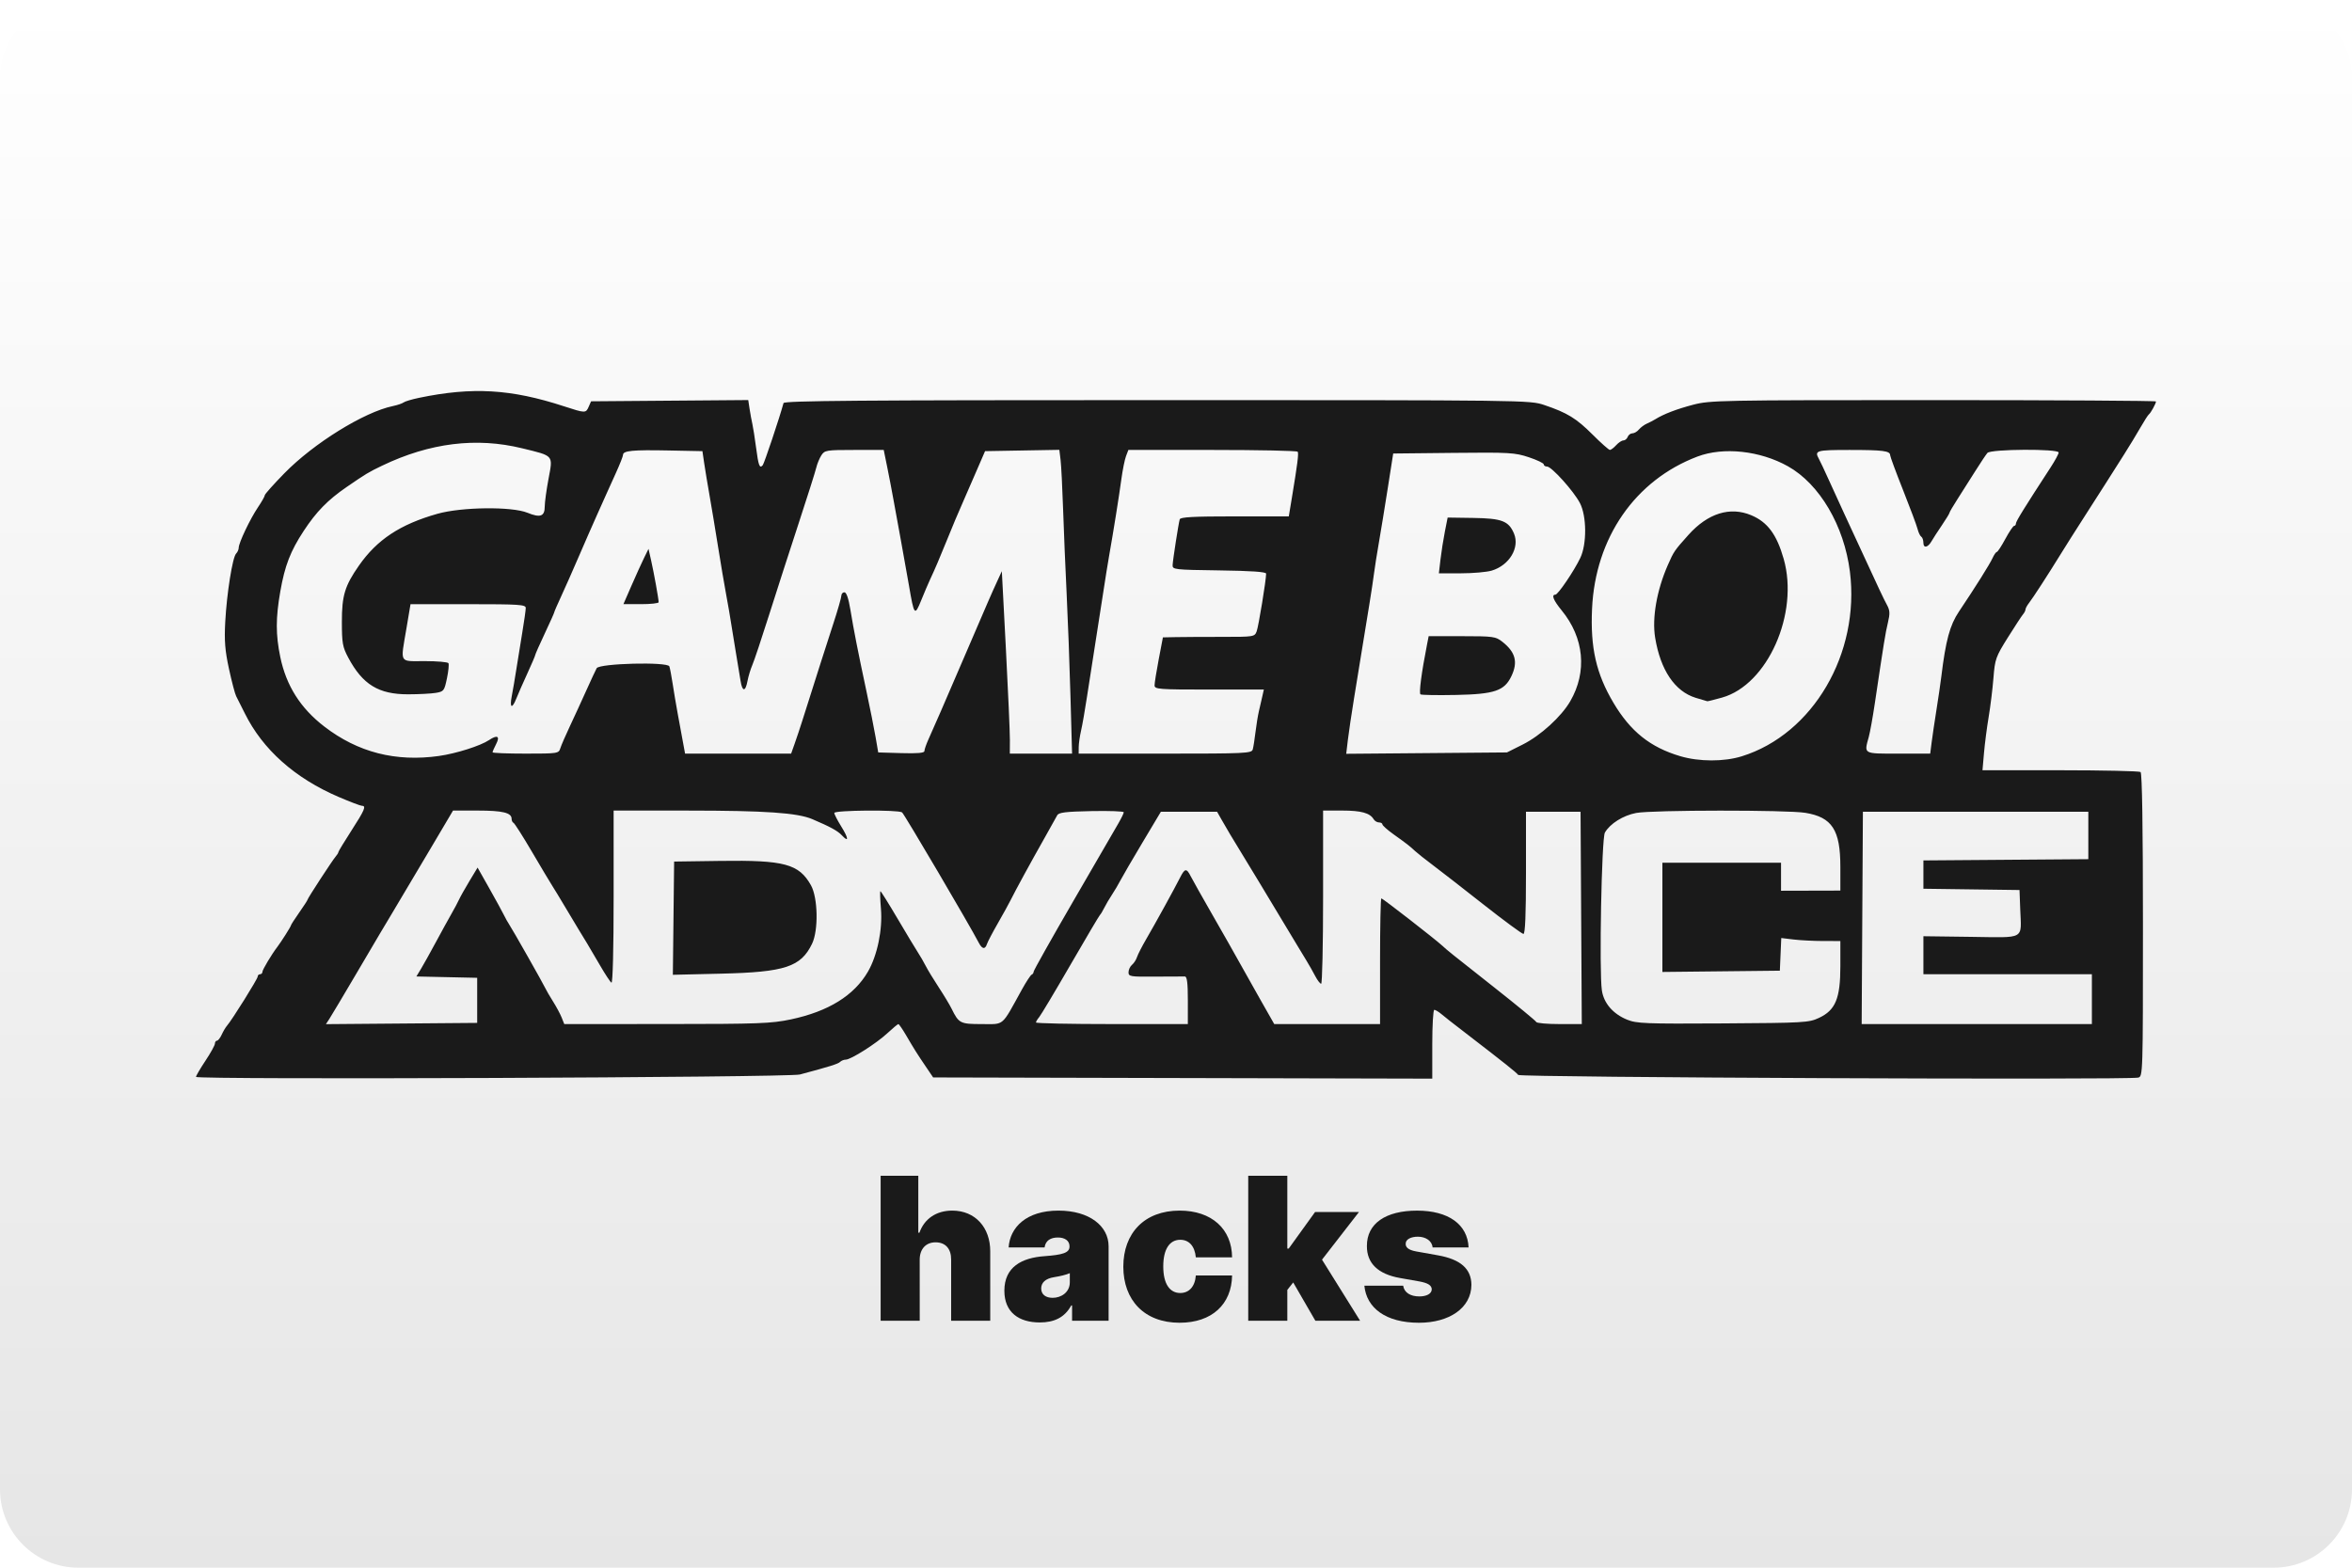
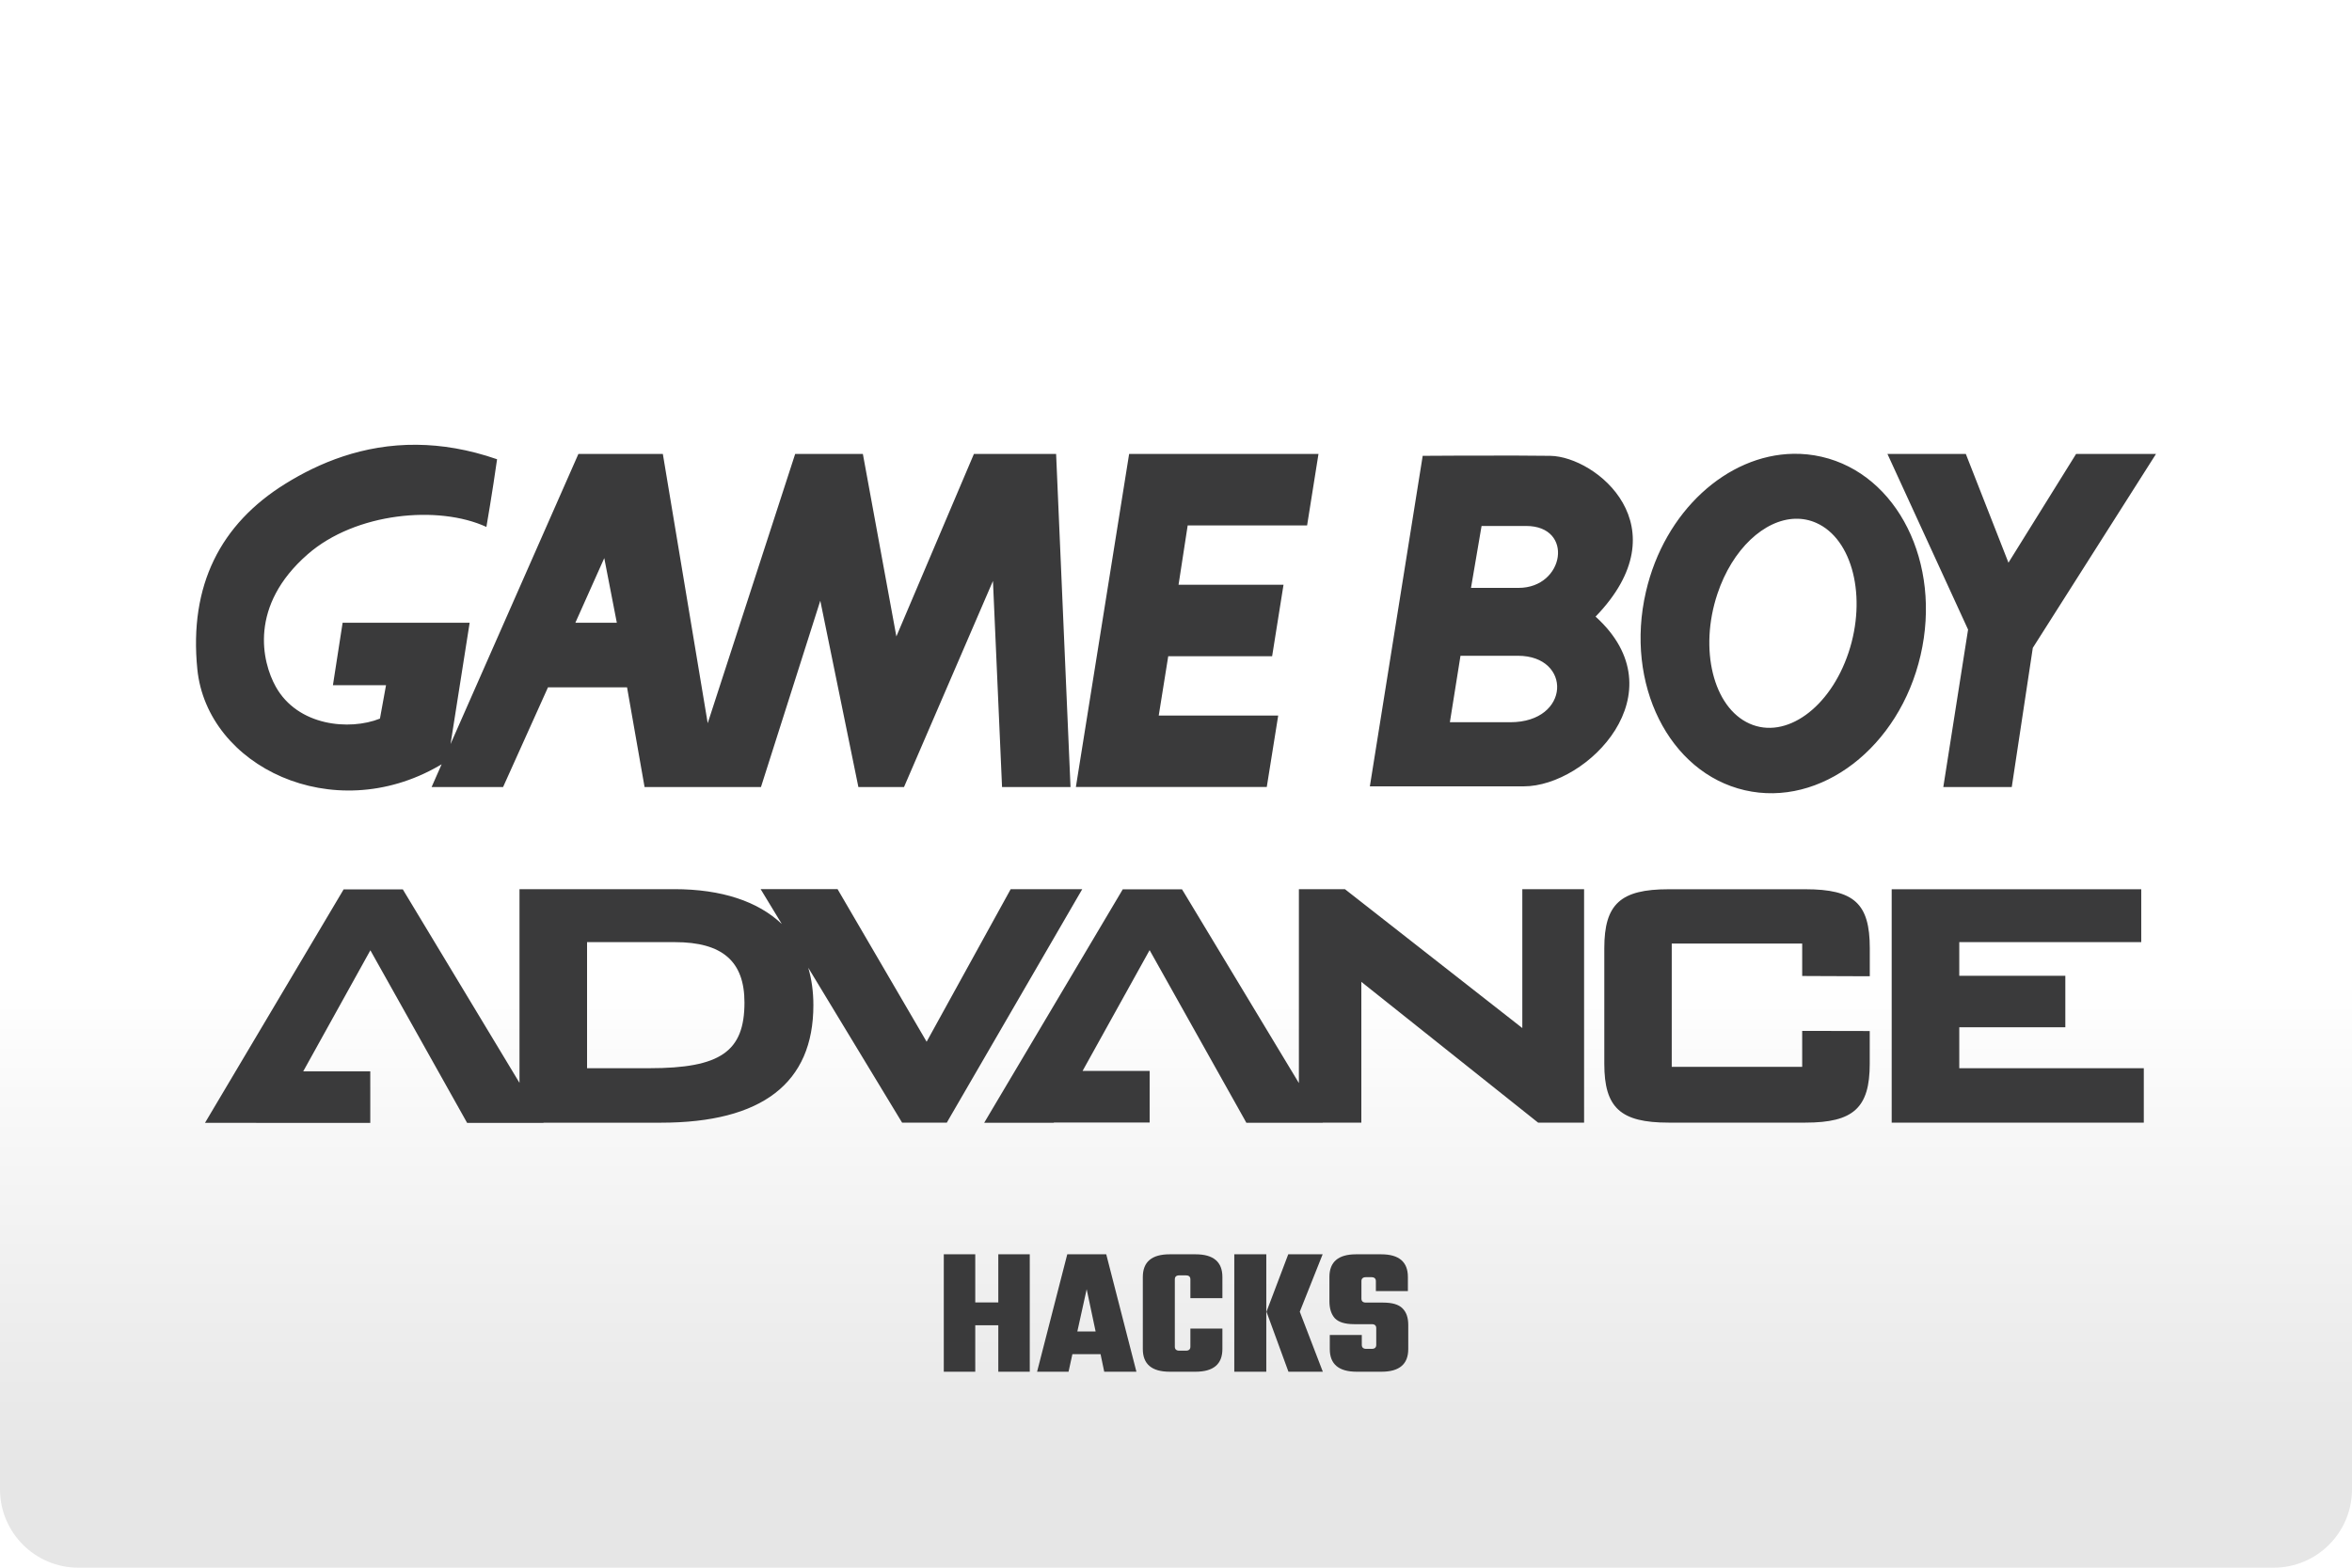
- <svg xmlns="http://www.w3.org/2000/svg" width="480" height="320" version="1.1" viewBox="0 0 480 320">
+ <svg xmlns="http://www.w3.org/2000/svg" width="480" height="320" version="1.1" viewBox="0 0 480 320" xml:space="preserve">
  <defs>
-     <linearGradient id="a" x1="81.598" x2="81.598" y2="84.667" gradientTransform="scale(3.7795)" gradientUnits="userSpaceOnUse">
+     <linearGradient id="a" x2="0" y1="200" y2="300" gradientUnits="userSpaceOnUse">
      <stop stop-color="#fff" offset="0" />
      <stop stop-color="#e6e6e6" offset="1" />
    </linearGradient>
  </defs>
-   <rect width="480" height="320" ry="16" fill="url(#a)" stroke-linecap="square" stroke-linejoin="round" stroke-width="2" style="paint-order:stroke fill markers" />
-   <path d="m39.999 219.82c0-0.217 0.866-1.697 1.923-3.29 1.058-1.592 1.929-3.168 1.937-3.501 0.008-0.333 0.197-0.605 0.42-0.605 0.224 0 0.658-0.553 0.966-1.229 0.308-0.676 0.791-1.493 1.074-1.816 1.023-1.169 6.27-9.566 6.27-10.034 0-0.264 0.218-0.48 0.484-0.48s0.484-0.223 0.484-0.495c0-0.423 1.87-3.552 3.033-5.074 0.792-1.037 2.778-4.171 2.778-4.385 0-0.124 0.763-1.311 1.695-2.637 0.932-1.326 1.695-2.503 1.695-2.615 0-0.266 5.111-8.104 5.781-8.866 0.283-0.322 0.515-0.705 0.515-0.852 0-0.147 1.199-2.125 2.663-4.396 2.707-4.196 3.074-5.063 2.142-5.063-0.287 0-2.411-0.809-4.721-1.797-8.948-3.829-15.525-9.687-19.186-17.089-0.724-1.465-1.515-3.038-1.756-3.496-0.242-0.458-0.9-2.96-1.464-5.56-0.814-3.755-0.971-5.725-0.765-9.579 0.312-5.835 1.487-13.227 2.219-13.959 0.291-0.291 0.529-0.826 0.529-1.19 0-0.991 2.327-5.884 3.922-8.25 0.773-1.145 1.405-2.261 1.405-2.479 0-0.218 1.798-2.234 3.995-4.48 6.012-6.144 16.265-12.494 22.155-13.72 0.932-0.194 1.913-0.526 2.179-0.738 0.266-0.212 1.683-0.635 3.148-0.939 10.867-2.26 18.766-1.801 29.54 1.715 4.419 1.442 4.495 1.444 5.091 0.085l0.478-1.09 32.074-0.255 0.278 1.822c0.153 1.002 0.405 2.367 0.56 3.033 0.156 0.666 0.495 2.826 0.754 4.8 0.495 3.77 0.725 4.383 1.366 3.642 0.307-0.355 3.453-9.759 4.242-12.68 0.13-0.481 15.786-0.605 76.222-0.605 75.643 0 76.074 0.004 79.037 1.003 4.693 1.581 6.532 2.708 9.873 6.048 1.715 1.715 3.298 3.118 3.518 3.118 0.22 0 0.795-0.436 1.277-0.969 0.482-0.533 1.146-0.969 1.476-0.969 0.33 0 0.725-0.327 0.878-0.726 0.153-0.4 0.586-0.726 0.961-0.726s0.972-0.35 1.327-0.777c0.355-0.427 1.089-0.972 1.633-1.21 0.544-0.238 1.315-0.637 1.715-0.887 1.693-1.06 4.344-2.077 7.718-2.962 3.448-0.904 5.545-0.944 49.032-0.944 24.986 0 45.43 0.123 45.43 0.274 0 0.414-1.067 2.356-1.446 2.632-0.183 0.133-0.954 1.332-1.713 2.663-0.759 1.332-2.281 3.838-3.381 5.569-1.101 1.731-2.749 4.326-3.663 5.768-0.914 1.441-2.969 4.653-4.567 7.137-1.598 2.485-3.668 5.754-4.6 7.265-2.703 4.381-5.727 9.049-6.527 10.075-0.406 0.52-0.737 1.129-0.737 1.352 0 0.223-0.226 0.669-0.501 0.991-0.276 0.322-1.674 2.458-3.108 4.746-2.462 3.931-2.624 4.387-2.929 8.232-0.177 2.239-0.616 5.814-0.974 7.945-0.358 2.131-0.789 5.454-0.957 7.385l-0.306 3.511 15.889 8e-3c8.739 4e-3 16.107 0.167 16.373 0.363 0.314 0.231 0.484 11.213 0.484 31.249 0 30.492-0.011 30.896-0.969 31.127-2.089 0.506-126.18-0.03-126.53-0.547-0.299-0.443-2.927-2.54-10.097-8.055-3.712-2.855-4.629-3.574-5.604-4.387-0.559-0.466-1.2-0.847-1.426-0.847s-0.41 3.161-0.41 7.024v7.024l-101.86-0.247-1.493-2.203c-1.833-2.704-2.317-3.474-4.023-6.392-0.739-1.265-1.453-2.297-1.586-2.294-0.133 3e-3 -1.146 0.845-2.251 1.871-2.258 2.097-7.442 5.386-8.491 5.386-0.378 0-0.894 0.207-1.147 0.459-0.414 0.413-2.099 0.941-8.208 2.573-2.33 0.622-123.24 1.102-123.24 0.489zm57.385-15.628v-4.6l-12.409-0.271 0.943-1.559c0.518-0.858 1.88-3.303 3.026-5.433s2.584-4.746 3.196-5.811c0.612-1.065 1.308-2.373 1.547-2.907 0.239-0.533 1.187-2.218 2.106-3.744l1.671-2.774 2.382 4.217c1.31 2.319 2.65 4.767 2.978 5.439s0.817 1.548 1.088 1.948c0.652 0.963 6.989 12.146 7.41 13.075 0.181 0.399 0.878 1.598 1.55 2.663 0.672 1.065 1.46 2.536 1.753 3.269l0.531 1.332 20.897-8e-3c18.798-7e-3 21.343-0.102 25.339-0.945 7.668-1.619 12.926-4.878 15.748-9.762 1.911-3.308 3.001-8.596 2.643-12.829-0.166-1.966-0.213-3.575-0.104-3.575 0.109 0 1.686 2.524 3.505 5.61 1.819 3.085 3.688 6.191 4.155 6.901 0.467 0.71 1.181 1.945 1.587 2.744 0.406 0.799 1.598 2.76 2.649 4.359 1.05 1.598 2.231 3.559 2.624 4.359 1.477 3.005 1.757 3.148 6.15 3.148 4.714 0 3.938 0.665 8.185-7.022 0.883-1.598 1.786-2.978 2.008-3.067 0.222-0.089 0.403-0.362 0.403-0.608 0-0.246 3.633-6.71 8.073-14.366 4.44-7.656 8.578-14.792 9.195-15.857 0.617-1.065 1.125-2.107 1.128-2.314 3e-3 -0.207-2.967-0.316-6.601-0.242-5.285 0.108-6.682 0.28-6.983 0.861-0.207 0.4-1.372 2.485-2.589 4.634-2.73 4.82-5.898 10.622-6.856 12.557-0.396 0.799-1.596 2.978-2.667 4.843-1.071 1.864-2.071 3.771-2.223 4.237-0.375 1.153-0.984 1.064-1.663-0.242-1.873-3.607-15.243-26.333-15.665-26.627-0.8-0.558-13.828-0.449-13.828 0.115 0 0.267 0.641 1.515 1.424 2.773 1.51 2.426 1.569 3.346 0.115 1.791-0.854-0.913-2.36-1.737-6.025-3.297-3.046-1.296-9.569-1.745-25.417-1.749l-15.133-4e-3v17.704c0 10.638-0.178 17.594-0.445 17.429-0.245-0.151-1.28-1.718-2.3-3.482-1.02-1.764-2.237-3.832-2.703-4.596-0.466-0.764-1.229-2.014-1.695-2.778-0.466-0.764-1.719-2.855-2.784-4.647-1.065-1.792-2.264-3.764-2.663-4.381-0.4-0.618-2.24-3.702-4.091-6.854-1.85-3.152-3.539-5.803-3.753-5.892-0.214-0.089-0.389-0.462-0.389-0.83 0-1.229-1.832-1.672-6.913-1.672h-5.039l-4.369 7.385c-4.322 7.304-6.367 10.746-8.013 13.482-1.848 3.072-2.719 4.544-7.336 12.39-2.636 4.481-5.115 8.64-5.508 9.244l-0.715 1.097 30.871-0.256zm40.063-16.772 0.13-11.557 9.443-0.133c13.057-0.185 16.024 0.613 18.478 4.968 1.427 2.533 1.557 9.187 0.232 11.935-2.285 4.741-5.521 5.805-18.598 6.113l-9.815 0.231zm104.97 16.772c0-3.537-0.163-4.85-0.605-4.87-0.333-0.015-3.057-3e-3 -6.053 0.026-5.078 0.05-5.448-0.011-5.448-0.882 0-0.514 0.318-1.199 0.708-1.522 0.389-0.323 0.849-1.033 1.022-1.577 0.173-0.544 1.028-2.213 1.901-3.709 1.832-3.14 5.731-10.224 6.892-12.526 0.969-1.919 1.319-1.958 2.185-0.242 0.37 0.732 2.424 4.383 4.565 8.111 2.141 3.729 4.49 7.869 5.221 9.201 0.731 1.332 2.659 4.764 4.286 7.627l2.958 5.206h21.594v-12.833c0-7.058 0.118-12.833 0.261-12.833 0.268 0 10.941 8.293 12.427 9.656 1.181 1.083 1.343 1.213 10.615 8.527 4.629 3.651 8.488 6.828 8.577 7.061 0.089 0.232 2.216 0.423 4.727 0.423h4.565l-0.252-43.34h-11.138v12.47c0 8.545-0.163 12.47-0.519 12.47-0.285-1.1e-4 -3.99-2.732-8.233-6.071-4.242-3.339-8.912-6.969-10.377-8.067s-3.034-2.343-3.488-2.767c-1.108-1.036-1.687-1.486-4.382-3.409-1.265-0.903-2.3-1.823-2.3-2.044 0-0.221-0.316-0.402-0.702-0.402s-0.877-0.295-1.09-0.656c-0.751-1.272-2.544-1.766-6.409-1.766h-3.906v17.675c0 9.722-0.178 17.675-0.395 17.675s-0.764-0.708-1.215-1.574c-0.451-0.866-1.254-2.282-1.785-3.148s-1.345-2.211-1.811-2.989-2.264-3.764-3.995-6.634c-1.731-2.871-3.479-5.775-3.885-6.454s-1.713-2.831-2.906-4.782c-2.774-4.537-3.656-6.014-4.752-7.954l-0.889-1.574h-11.472l-3.761 6.295c-2.068 3.462-4.099 6.949-4.512 7.748-0.413 0.799-1.185 2.107-1.716 2.905s-1.235 1.998-1.565 2.663c-0.33 0.666-0.724 1.32-0.876 1.453-0.151 0.133-2.859 4.709-6.017 10.17-3.158 5.46-6.035 10.271-6.393 10.692-0.358 0.421-0.651 0.911-0.651 1.09 0 0.179 6.973 0.325 15.496 0.325h15.496zm128.81 3.58c3.365-1.576 4.357-3.974 4.357-10.534v-5.153l-3.511-4e-3c-1.931-2e-3 -4.644-0.14-6.03-0.307l-2.519-0.302-0.145 3.333-0.145 3.334-23.971 0.259v-22.293h24.213v5.714l12.107-0.03v-4.867c0-7.515-1.687-10.112-7.147-11.007-3.721-0.609-31.27-0.589-34.511 0.026-2.678 0.508-5.353 2.186-6.398 4.012-0.673 1.177-1.19 28.343-0.613 32.214 0.388 2.604 2.261 4.783 5.124 5.96 1.951 0.802 3.687 0.871 19.574 0.774 16.6-0.101 17.538-0.155 19.613-1.127zm55.688-3.822v-5.085h-34.382v-7.76l9.707 0.127c11.249 0.147 10.286 0.692 10.049-5.686l-0.144-3.873-19.613-0.262v-5.779l33.656-0.255v-9.685h-46.004l-0.252 43.34h46.983zm-71.429-49.58c14.51-4.522 24.147-20.998 22.045-37.693-1.18-9.375-6.192-17.891-12.656-21.504-5.703-3.188-13.16-3.987-18.458-1.98-12.712 4.816-20.851 16.577-21.509 31.08-0.361 7.957 0.844 13.247 4.374 19.194 3.466 5.839 7.505 9.069 13.613 10.884 3.865 1.148 8.943 1.156 12.591 0.019zm-9.443-11.936c-4.245-1.314-7.176-5.667-8.258-12.266-0.659-4.021 0.333-9.701 2.592-14.837 1.23-2.797 1.317-2.924 4.203-6.148 3.956-4.419 8.505-5.837 12.842-4.002 3.303 1.397 5.169 3.912 6.59 8.879 3.187 11.145-3.281 25.724-12.571 28.33-1.539 0.432-2.893 0.77-3.009 0.752-0.116-0.019-1.191-0.337-2.389-0.708zm-256.42 11.869c3.458-0.486 8.437-2.065 10.156-3.22 1.707-1.148 2.312-0.826 1.478 0.786-0.406 0.786-0.739 1.548-0.739 1.695 0 0.146 3.036 0.266 6.747 0.266 6.573 0 6.756-0.026 7.087-1.09 0.187-0.599 1.06-2.615 1.939-4.479 0.879-1.864 2.381-5.133 3.338-7.264 0.957-2.131 1.92-4.201 2.141-4.6 0.548-0.993 14.473-1.346 14.832-0.376 0.126 0.34 0.428 1.926 0.671 3.524 0.243 1.598 0.702 4.322 1.021 6.053 0.319 1.731 0.79 4.292 1.048 5.69l0.469 2.542h21.643l0.73-2.058c0.401-1.132 1.074-3.148 1.496-4.479 3.219-10.177 4.983-15.7 6.391-20.01 0.898-2.749 1.633-5.309 1.633-5.69s0.283-0.692 0.63-0.692c0.406 0 0.836 1.248 1.208 3.511 0.711 4.318 1.517 8.418 3.261 16.586 0.739 3.462 1.588 7.712 1.885 9.443l0.541 3.148 4.712 0.139c3.273 0.096 4.712-0.03 4.712-0.411 0-0.302 0.356-1.345 0.791-2.318 1.796-4.017 2.717-6.137 7.188-16.538 5.424-12.621 5.646-13.13 6.889-15.835l0.935-2.034 0.828 15.835c0.456 8.71 0.822 17.088 0.815 18.62l-0.013 2.784h12.704l-0.328-11.743c-0.18-6.459-0.532-15.884-0.783-20.944-0.25-5.06-0.574-12.797-0.72-17.191-0.146-4.395-0.378-8.922-0.516-10.061l-0.251-2.07-15.158 0.267-1.784 4.116c-0.981 2.264-2.119 4.879-2.528 5.811-1.374 3.127-2.191 5.065-3.47 8.232-1.462 3.62-2.448 5.926-3.417 7.99-0.375 0.799-1.198 2.73-1.829 4.29-1.332 3.293-1.452 3.149-2.504-3.018-0.392-2.298-1.137-6.466-1.655-9.263s-1.194-6.501-1.503-8.232c-0.308-1.731-0.883-4.727-1.276-6.659l-0.716-3.511h-6.009c-5.7 0-6.045 0.056-6.714 1.09-0.388 0.599-0.859 1.743-1.048 2.542-0.189 0.799-1.81 5.92-3.603 11.38-1.793 5.46-4.5 13.85-6.017 18.644-1.517 4.794-3.057 9.403-3.421 10.242-0.364 0.839-0.81 2.31-0.99 3.269-0.424 2.259-1.07 2.226-1.423-0.072-0.153-0.999-0.594-3.668-0.979-5.932-0.385-2.264-0.829-4.988-0.985-6.053-0.157-1.065-0.591-3.571-0.964-5.569-0.374-1.998-1.13-6.465-1.68-9.927-0.551-3.462-1.329-8.148-1.729-10.411-0.4-2.264-0.888-5.206-1.083-6.537l-0.356-2.421-7.011-0.139c-7.247-0.144-9.19 0.046-9.19 0.895 0 0.273-0.665 1.957-1.478 3.744s-1.671 3.684-1.906 4.217c-0.235 0.533-1.114 2.494-1.952 4.359-0.838 1.865-2.509 5.678-3.712 8.474-1.203 2.796-2.819 6.447-3.591 8.113-0.772 1.665-1.403 3.123-1.403 3.24 0 0.117-0.872 2.064-1.937 4.327-1.065 2.263-1.937 4.233-1.937 4.376s-0.728 1.846-1.617 3.783c-0.889 1.937-1.896 4.23-2.238 5.096-0.88 2.229-1.417 1.952-0.937-0.484 0.223-1.132 0.641-3.583 0.929-5.448 0.288-1.864 0.839-5.273 1.224-7.575s0.7-4.536 0.7-4.964c0-0.693-1.282-0.778-11.758-0.778h-11.758l-0.836 4.964c-1.228 7.288-1.582 6.659 3.742 6.659 2.515 0 4.689 0.189 4.831 0.419 0.142 0.231 6e-3 1.625-0.303 3.099-0.536 2.555-0.642 2.693-2.288 2.966-0.949 0.157-3.483 0.288-5.63 0.291-6.037 8e-3 -9.292-1.988-12.229-7.501-1.149-2.156-1.291-2.952-1.295-7.276-6e-3 -5.378 0.594-7.359 3.475-11.49 3.703-5.309 8.413-8.421 16.002-10.574 4.965-1.408 15.202-1.526 18.411-0.212 2.598 1.064 3.512 0.734 3.512-1.267 0-0.853 0.347-3.401 0.77-5.662 0.92-4.912 1.16-4.634-5.371-6.234-9.356-2.292-18.86-1.115-28.571 3.537-2.774 1.329-3.289 1.639-7.282 4.383-3.824 2.628-6.159 5.018-8.736 8.943-2.714 4.132-3.855 7.086-4.779 12.371-0.947 5.415-0.947 8.798-0.001 13.373 1.21 5.849 4.122 10.447 8.989 14.192 6.855 5.275 14.559 7.248 23.433 6.001zm39.239-34.734c0.899-2.064 2.051-4.603 2.56-5.643l0.927-1.89 0.536 2.374c0.576 2.55 1.533 7.868 1.533 8.516 0 0.217-1.618 0.395-3.595 0.395h-3.595zm126.8 33.414c0.132-0.466 0.382-2.046 0.556-3.511s0.494-3.426 0.713-4.359c0.218-0.932 0.532-2.294 0.697-3.027l0.3-1.332h-11.147c-10.291 0-11.148-0.065-11.155-0.847-4e-3 -0.466 0.377-2.863 0.847-5.326l0.855-4.478 2.663-0.053c1.465-0.03 5.673-0.051 9.352-0.05 6.56 4e-3 6.697-0.019 7.118-1.124 0.384-1.009 1.931-10.45 1.931-11.781 0-0.365-3.008-0.574-9.564-0.664-9.216-0.127-9.563-0.167-9.517-1.1 0.053-1.087 1.187-8.384 1.448-9.322 0.129-0.462 2.791-0.605 11.215-0.605h11.046l0.661-3.995c1.113-6.728 1.377-8.822 1.158-9.201-0.116-0.2-7.939-0.363-17.385-0.363h-17.175l-0.482 1.268c-0.265 0.698-0.693 2.822-0.95 4.721-0.479 3.537-1.574 10.388-2.486 15.56-0.282 1.598-0.808 4.867-1.169 7.264-0.361 2.397-1.107 7.191-1.659 10.654-0.551 3.462-1.323 8.424-1.716 11.025-0.392 2.601-0.926 5.652-1.187 6.78-0.26 1.128-0.478 2.65-0.485 3.382l-0.012 1.332h17.643c16.389 0 17.66-0.06 17.883-0.847zm55.094-1.007c3.648-1.831 7.877-5.684 9.705-8.84 3.491-6.029 2.836-12.94-1.757-18.546-1.685-2.057-2.144-3.205-1.279-3.205 0.533 0 3.815-4.843 5.087-7.506 1.351-2.83 1.312-8.534-0.078-11.195-1.28-2.45-5.779-7.449-6.705-7.449-0.373 0-0.678-0.2-0.678-0.445 0-0.245-1.375-0.902-3.055-1.461-2.831-0.942-3.954-1.007-15.362-0.887l-12.307 0.13-1.099 7.022c-0.605 3.862-1.423 8.874-1.819 11.138-0.396 2.264-0.843 5.097-0.994 6.295-0.151 1.199-0.577 4.032-0.948 6.295-0.37 2.264-1.01 6.186-1.422 8.717-0.412 2.53-1.175 7.215-1.695 10.411-0.521 3.196-1.096 7.073-1.279 8.614l-0.332 2.803 32.804-0.279zm-20.856-10.238c-0.351-0.221 0.191-4.373 1.331-10.184l0.332-1.695h6.793c6.383 0 6.88 0.068 8.233 1.13 2.698 2.118 3.235 4.149 1.859 7.033-1.426 2.989-3.438 3.674-11.277 3.832-3.776 0.077-7.048 0.023-7.271-0.117zm4.073-27.516c0.179-1.542 0.582-4.103 0.895-5.69l0.57-2.886 5.223 0.076c5.846 0.086 7.237 0.619 8.318 3.19 1.211 2.88-0.955 6.485-4.541 7.56-1.016 0.305-3.86 0.554-6.319 0.554h-4.471zm100.24 37.308c0.16-1.265 0.604-4.261 0.986-6.659 0.382-2.397 0.827-5.448 0.99-6.78 0.897-7.362 1.746-10.496 3.584-13.234 3.349-4.988 6.298-9.684 6.873-10.946 0.311-0.684 0.703-1.243 0.869-1.243 0.166 0 0.949-1.198 1.738-2.662 0.79-1.464 1.599-2.663 1.799-2.663 0.2-9.4e-4 0.363-0.221 0.363-0.49 0-0.435 1.742-3.252 7.086-11.458 0.897-1.377 1.63-2.739 1.63-3.027 0-0.79-13.841-0.712-14.534 0.082-0.291 0.333-1.418 2.022-2.505 3.753s-2.71 4.288-3.607 5.683c-0.897 1.394-1.63 2.649-1.63 2.789 0 0.14-0.708 1.298-1.574 2.574-0.866 1.276-1.807 2.731-2.093 3.235-0.736 1.298-1.66 1.474-1.66 0.316 0-0.539-0.194-1.1-0.431-1.246-0.237-0.146-0.581-0.864-0.764-1.594-0.183-0.73-1.515-4.301-2.959-7.934-1.444-3.633-2.626-6.828-2.626-7.099 0-0.892-1.449-1.081-8.272-1.081-6.83 0-7.223 0.114-6.272 1.823 0.258 0.463 1.154 2.366 1.993 4.231 0.839 1.864 2.284 5.024 3.211 7.022 0.927 1.998 2.239 4.831 2.913 6.295 4.247 9.216 5.103 11.034 5.769 12.253 0.612 1.119 0.646 1.756 0.196 3.632-0.514 2.142-0.808 3.96-2.683 16.561-0.416 2.797-0.967 5.847-1.225 6.78-0.972 3.517-1.198 3.39 6.034 3.39h6.508z" fill="#1a1a1a" stroke-width=".484" />
-   <g transform="matrix(3.8449 0 0 3.8449 -10.246 -4.5683)" fill="#1a1a1a" stroke-width=".265" aria-label="hacks">
-     <path d="m51.481 68.059c0.004-0.571 0.334-0.917 0.842-0.917 0.53 0 0.831 0.346 0.827 0.917v3.247h2.075v-3.683c0.004-1.263-0.793-2.165-2.014-2.165-0.853 0-1.484 0.436-1.744 1.173h-0.06v-3.022h-1.999v7.697h2.075z" />
-     <path d="m57.855 71.396c0.752 0 1.319-0.256 1.669-0.902h0.045v0.812h1.939v-3.954c0-1.067-1.011-1.894-2.661-1.894-1.725 0-2.574 0.902-2.646 1.954h1.909c0.049-0.357 0.312-0.526 0.707-0.526 0.361 0 0.616 0.165 0.616 0.466v0.015c0 0.334-0.368 0.44-1.338 0.511-1.191 0.086-2.12 0.568-2.12 1.834 0 1.15 0.774 1.684 1.879 1.684zm0.676-1.308c-0.353 0-0.601-0.173-0.601-0.496 0-0.297 0.21-0.526 0.692-0.601 0.331-0.053 0.609-0.12 0.827-0.21v0.481c0 0.526-0.447 0.827-0.917 0.827z" />
-     <path d="m65.281 71.411c1.71 0 2.759-0.981 2.781-2.51h-1.924c-0.045 0.605-0.372 0.932-0.827 0.932-0.545 0-0.902-0.466-0.902-1.413s0.357-1.413 0.902-1.413c0.459 0 0.77 0.327 0.827 0.932h1.924c-0.011-1.503-1.082-2.481-2.781-2.481-1.879 0-2.992 1.203-2.992 2.977 0 1.774 1.112 2.977 2.992 2.977z" />
-     <path d="m68.919 71.306h2.075v-1.639l0.312-0.395 1.176 2.033h2.375l-2.022-3.243 1.962-2.529h-2.33l-1.398 1.939h-0.075v-3.864h-2.075z" />
-     <path d="m80.615 67.413c-0.053-1.221-1.067-1.954-2.736-1.954-1.65 0-2.668 0.676-2.661 1.879-0.007 0.909 0.583 1.492 1.759 1.699l1.022 0.18c0.451 0.083 0.654 0.203 0.661 0.421-0.007 0.241-0.282 0.376-0.661 0.376-0.47 0-0.801-0.203-0.857-0.571h-2.059c0.113 1.184 1.135 1.969 2.901 1.969 1.597 0 2.774-0.778 2.781-2.014-0.007-0.853-0.579-1.349-1.759-1.563l-1.173-0.21c-0.44-0.079-0.564-0.237-0.556-0.406-0.007-0.241 0.289-0.376 0.646-0.376 0.41 0 0.752 0.218 0.782 0.571z" />
-   </g>
-   <style type="text/css">.st0{fill:#FC0C18;}
- 	.st1{fill:#FC0C18;}</style>
-   <style type="text/css">.st0{fill:#FC0C18;}
- 	.st1{fill:#FC0C18;}</style>
-   <style type="text/css">.st0{fill:#FC0C18;}
- 	.st1{fill:#FC0C18;}</style>
+   <rect width="480" height="320" ry="16" fill="url(#a)" />
+   <path d="m85.074 90.787c-11.073-0.106-20.068 3.764-26.787 7.926-13.316 8.242-19.724 20.798-18.016 37.875 1.98 19.818 27.631 32.289 49.355 19.713 0.198-0.115 0.356-0.208 0.502-0.291l-2.043 4.637h14.588l9.158-20.34h16.139l3.574 20.34h23.756l12.107-38.031 7.773 38.031h9.314l18.15-42.064 1.855 42.064h13.973l-2.939-67.986h-16.775l-15.826 37.248-6.836-37.248h-13.816l-17.848 54.961-9.158-54.961h-17.234l-26.09 59.213 3.897-24.756h-25.924l-1.978 12.742h10.836l-1.24 6.824c-6.21 2.48-16.764 1.543-21.266-6.521-2.845-5.116-5.491-16.536 6.512-27.018 9.773-8.544 26.705-10.087 36.479-5.586 0 0 1.24-7.148 2.178-13.816-5.874-2.038-11.336-2.907-16.369-2.955zm280.9 1.844c-13.507 0.224-26.282 11.725-30.074 28.172-4.345 18.797 4.699 36.926 20.172 40.5 15.473 3.574 31.55-8.754 35.885-27.561 4.345-18.776-4.689-36.926-20.172-40.5-1.935-0.447-3.881-0.643-5.811-0.611zm-135.54 0.029-10.867 67.986h38.957l2.334-14.588h-24.381l1.938-12.107h21.203l2.324-14.586h-21.422l1.865-12.119h24.371l2.322-14.586h-38.645zm154.76 0 16.453 35.852-5.053 32.135h13.971l4.293-28.404 25.143-39.582h-16.307l-13.805 22.193-8.701-22.193h-15.994zm-76.084 0.332c-8.342-0.017-18.554 0.051-18.764 0.053l-10.783 67.465h31.426c12.941 0 31.862-19.068 14.639-34.645 17.723-18.338 0.156-32.664-9.242-32.82-1.886-0.031-4.466-0.047-7.275-0.053zm57.295 12.896c1.456-0.036 2.9 0.238 4.285 0.857 7.398 3.303 10.336 15.16 6.564 26.465-3.772 11.315-12.815 17.807-20.213 14.494-7.387-3.303-10.327-15.149-6.555-26.465 3.056-9.194 9.607-15.196 15.918-15.352zm-64.045 1.473h9.086c9.867 0 7.867 12.639-1.531 12.639h-9.711l2.156-12.639zm-179.04 6.564 2.562 13.191h-8.461l5.898-13.191zm174.74 19.932h11.711c11.086 0 10.773 13.566-1.553 13.566h-12.324l2.166-13.566zm-192.04 47.637v39.543l-23.402-38.812-0.406-0.678h-12.086l-0.406 0.688-26.633 44.855-1.25 2.106h10.461v0.02h23.268v-10.533h-13.682l13.701-24.705 19.35 34.52 0.396 0.709h15.598l-0.021-0.041h23.953c20.651 0 31.135-8.066 31.135-23.986 0-2.761-0.355-5.313-1.043-7.637l18.744 30.945 0.406 0.666h9.129l0.395-0.697 26.018-44.855 1.219-2.094h-14.607l-0.396 0.719-16.754 30.414-17.766-30.445-0.406-0.699h-15.701l1.291 2.127 3.022 4.981c-4.845-4.605-12.263-7.107-21.922-7.107h-31.602zm159.06 0.012v39.572l-23.443-38.875-0.418-0.678h-12.086l-0.396 0.678-26.631 44.867-1.25 2.113h14.201l0.031-0.051h19.535v-10.535h-13.689l13.68-24.652 19.35 34.52 0.395 0.719h15.598l-0.01-0.031h7.877v-28.736l35.697 28.436 0.385 0.301h9.377v-47.646h-11.199-1.408v28.34l-35.82-28.049-0.375-0.291h-9.398zm75.436 0.01c-9.805 0-13.107 3.031-13.107 12.023v23.611c0 8.961 3.303 12.002 13.107 12.002h27.934c9.815 0 13.129-3.031 13.129-12.002v-6.689l-1.397-0.01-10.992-0.021h-1.397v7.336h-26.621v-25.164h26.621v6.617l1.397 0.01 10.992 0.043h1.408v-5.742c0-9.096-3.201-12.014-13.141-12.014h-27.934zm45.543 0v47.637h51.451v-11.105h-1.397-36.26v-8.357h21.643v-10.512h-21.643v-6.877h37.135v-10.785h-50.93zm-266.25 10.795h17.922c9.69 0 14.201 3.918 14.201 12.326 0 10.013-4.908 13.41-19.412 13.41h-12.711v-25.736z" fill="#3a3a3b" />
+   <path d="m192.61 256.03v23.969h6.422v-9.482h4.703v9.482h6.422v-23.969h-6.422v9.82h-4.703v-9.82zm25.199 0-6.16 23.969h6.422l0.785-3.584h5.748l0.748 3.584h6.57l-6.16-23.969h-7.953zm20.908 0c-3.659 0-5.488 1.545-5.488 4.631v14.709c0 3.086 1.83 4.629 5.488 4.629h5.264c3.659 0 5.488-1.543 5.488-4.629v-4.182h-6.533v3.695c0 0.548-0.311 0.822-0.934 0.822h-1.307c-0.622 0-0.934-0.275-0.934-0.822v-13.738c0-0.548 0.311-0.82 0.934-0.82h1.307c0.622 0 0.934 0.273 0.934 0.82v3.846h6.533v-4.33c0-3.086-1.83-4.631-5.488-4.631h-5.264zm13.178 0v23.969h6.533v-23.969zm11.014 0-4.443 11.723 4.481 12.246h7.018l-4.703-12.246 4.666-11.723zm13.85 0c-3.634 0-5.449 1.545-5.449 4.631v4.928c0 1.518 0.372 2.688 1.119 3.51 0.772 0.796 2.078 1.193 3.92 1.193h3.584c0.622 0 0.934 0.275 0.934 0.822v3.397c0 0.548-0.311 0.822-0.934 0.822h-1.082c-0.622 0-0.934-0.275-0.934-0.822v-2.016h-6.533v2.875c0 3.086 1.83 4.629 5.488 4.629h5.076c3.634 0 5.451-1.543 5.451-4.629v-4.928c0-1.493-0.399-2.627-1.195-3.398-0.772-0.772-2.078-1.156-3.92-1.156h-3.508c-0.622 0-0.934-0.275-0.934-0.822v-3.547c0-0.548 0.311-0.82 0.934-0.82h1.082c0.622 0 0.934 0.273 0.934 0.82v2.016h6.533v-2.873c0-3.086-1.817-4.631-5.451-4.631h-5.115zm-54.99 7.131 1.828 8.625h-3.732z" fill="#3a3a3b" />
</svg>
